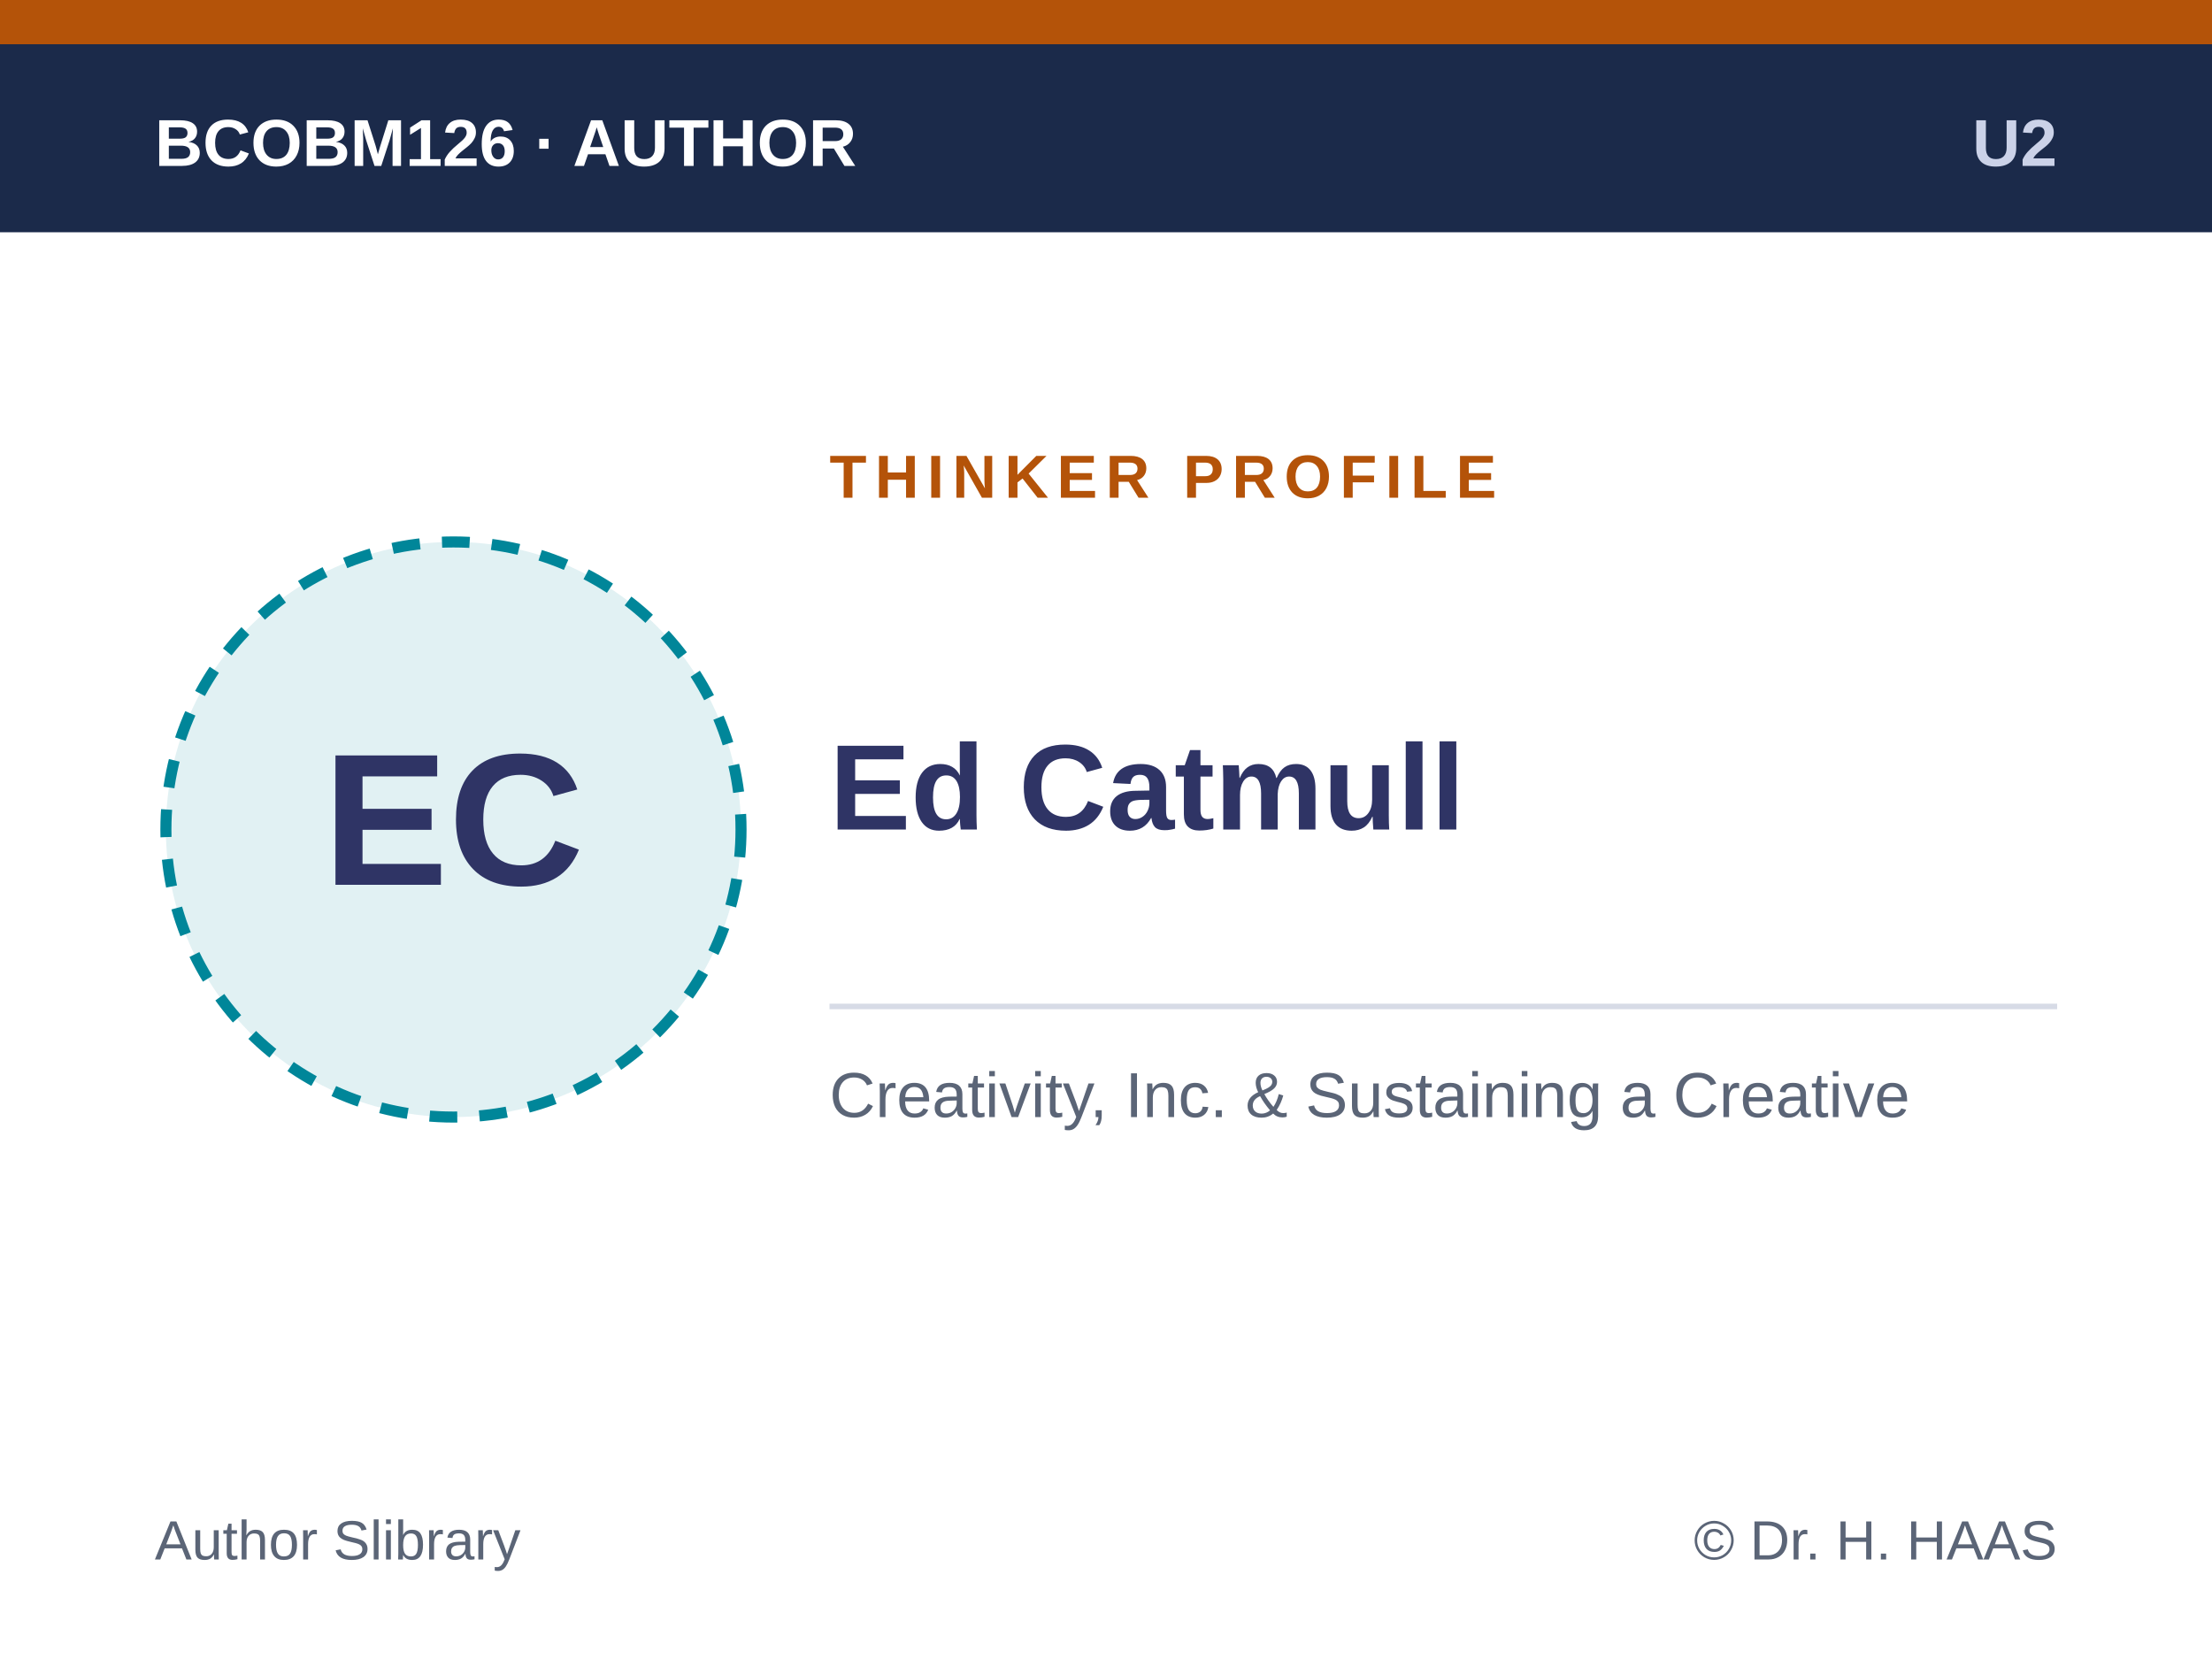
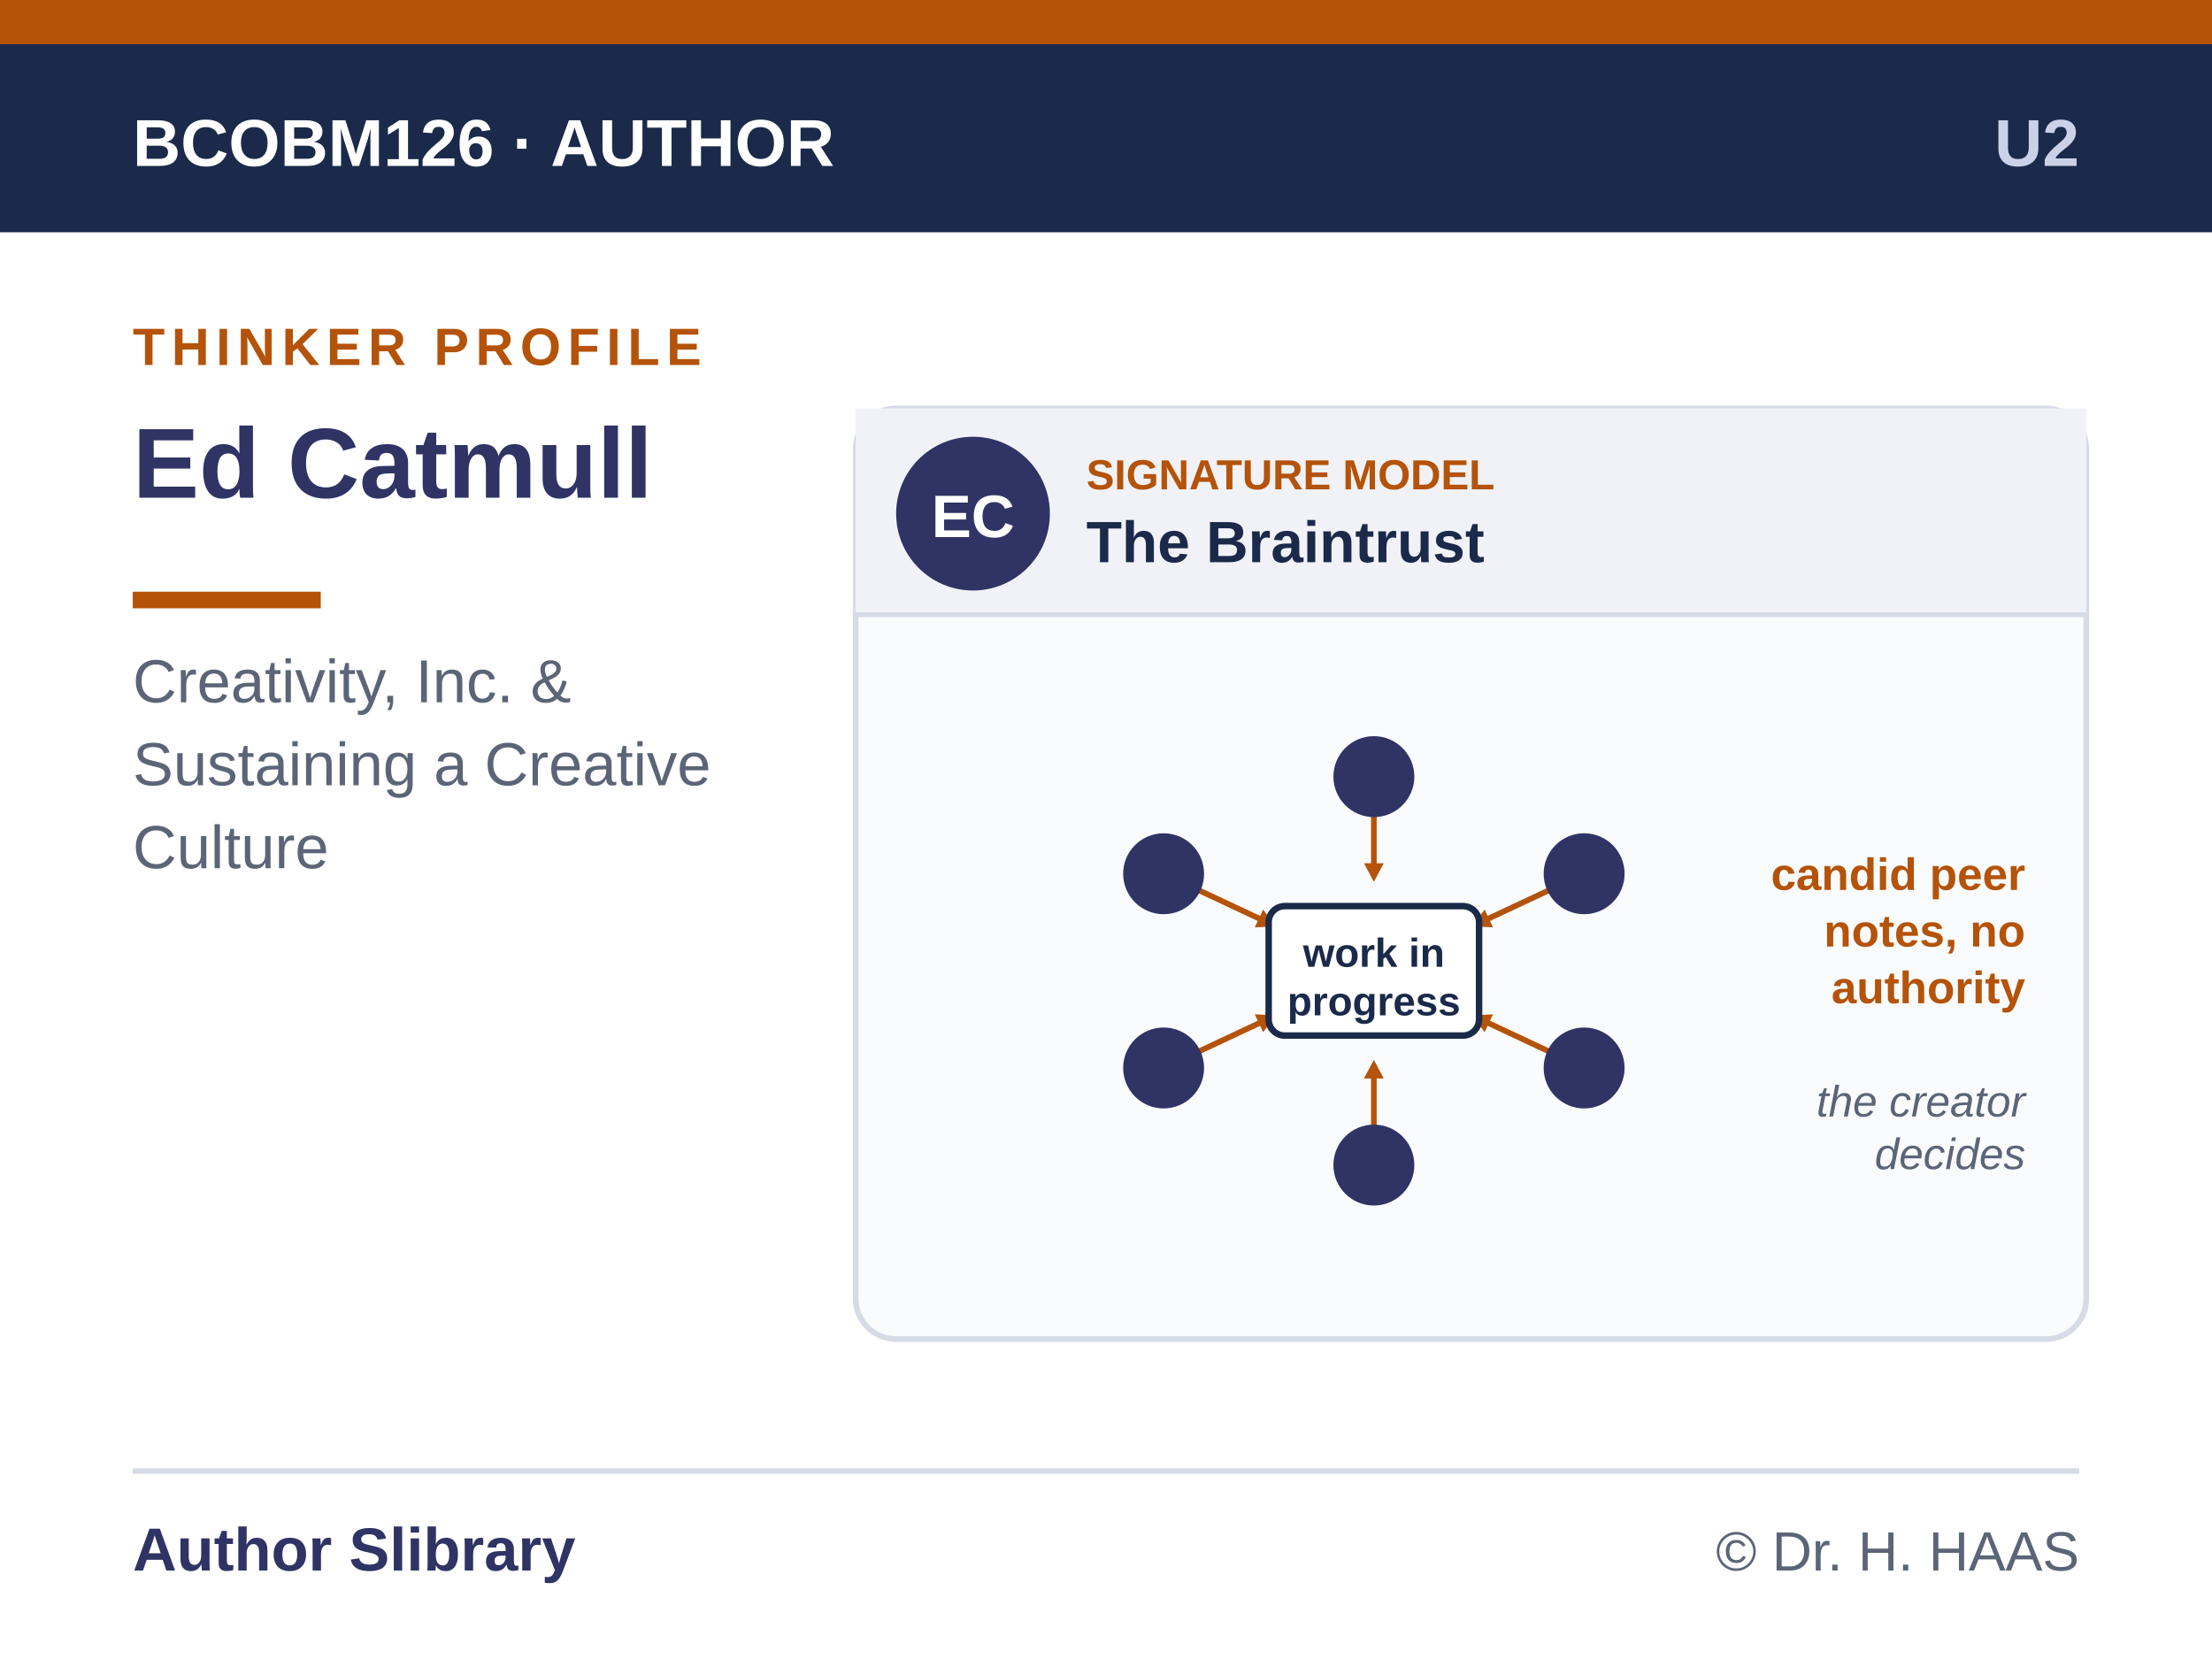
<svg xmlns="http://www.w3.org/2000/svg" viewBox="0 0 400 300" width="400" height="300" role="img" aria-label="Ed Catmull author thumbnail">
  <rect width="400" height="300" fill="#ffffff" />
-   <rect width="400" height="8" fill="#B45309" />
+   <rect width="400" height="8" fill="#b45309" />
  <rect x="0" y="8" width="400" height="34" fill="#1B2A4A" />
-   <text x="28" y="30" font-family="Arial, Helvetica, sans-serif" font-size="12" font-weight="700" fill="#ffffff">BCOBM126 · AUTHOR</text>
-   <text x="372" y="30" text-anchor="end" font-family="Arial, Helvetica, sans-serif" font-size="12" font-weight="700" fill="#cbd2e8">U2</text>
-   <circle cx="82" cy="150" r="52" fill="#008699" opacity="0.12" />
-   <circle cx="82" cy="150" r="52" fill="none" stroke="#008699" stroke-width="2" stroke-dasharray="5 4" />
-   <text x="82" y="160" text-anchor="middle" font-family="Arial, Helvetica, sans-serif" font-size="34" font-weight="700" fill="#2F3465">EC</text>
-   <text x="150" y="90" font-family="Arial, Helvetica, sans-serif" font-size="11" font-weight="700" letter-spacing="1.5" fill="#B45309">THINKER PROFILE</text>
-   <text x="150" y="150" font-family="Arial, Helvetica, sans-serif" font-size="22" font-weight="700" fill="#2F3465">
-     <tspan x="150" dy="0">Ed Catmull</tspan>
-   </text>
-   <line x1="150" y1="182" x2="372" y2="182" stroke="#d7dbe6" stroke-width="1" />
-   <text x="150" y="202" font-family="Arial, Helvetica, sans-serif" font-size="11.5" fill="#5b6577">Creativity, Inc. &amp; Sustaining a Creative</text>
-   <text x="28" y="282" font-family="Arial, Helvetica, sans-serif" font-size="10" fill="#5b6577">Author Slibrary</text>
-   <text x="372" y="282" text-anchor="end" font-family="Arial, Helvetica, sans-serif" font-size="10" fill="#5b6577">© Dr. H. HAAS</text>
+   <text x="24" y="30" font-family="Arial, Helvetica, sans-serif" font-size="12" font-weight="700" fill="#ffffff">BCOBM126 · AUTHOR</text>
+   <text x="376" y="30" text-anchor="end" font-family="Arial, Helvetica, sans-serif" font-size="12" font-weight="700" fill="#cbd2e8">U2</text>
+   <text x="24" y="66" font-family="Arial, Helvetica, sans-serif" font-size="9.5" font-weight="700" letter-spacing="1.2" fill="#B45309">THINKER PROFILE</text>
+   <text x="24" y="90" font-family="Arial, Helvetica, sans-serif" font-size="18" font-weight="700" fill="#2F3465">Ed Catmull</text>
+   <rect x="24" y="107" width="34" height="3" fill="#b45309" />
+   <text x="24" y="127" font-family="Arial, Helvetica, sans-serif" font-size="11" fill="#5b6577">Creativity, Inc. &amp;</text>
+   <text x="24" y="142" font-family="Arial, Helvetica, sans-serif" font-size="11" fill="#5b6577">Sustaining a Creative</text>
+   <text x="24" y="157" font-family="Arial, Helvetica, sans-serif" font-size="11" fill="#5b6577">Culture</text>
+   <svg x="154.0" y="56.0" width="224.0" height="204.0" preserveAspectRatio="xMidYMid meet" version="1.1" viewBox="0 0 153.071 116">
+     <path transform="matrix(1,0,0,-1,0,116)" d="M5.5 .5H147.571C150.335 .5 152.571 2.736 152.571 5.5V110.5C152.571 113.264 150.335 115.5 147.571 115.5H5.5C2.736 115.5 .5 113.264 .5 110.5V5.5C.5 2.736 2.736 .5 5.5 .5Z" fill="#fafbfd" fill-rule="evenodd" />
+     <path transform="matrix(1,0,0,-1,0,116)" stroke-width=".7" stroke-linecap="butt" stroke-miterlimit="10" stroke-linejoin="miter" fill="none" stroke="#d7dbe6" d="M5.5 .5H147.571C150.335 .5 152.571 2.736 152.571 5.5V110.5C152.571 113.264 150.335 115.5 147.571 115.5H5.5C2.736 115.5 .5 113.264 .5 110.5V5.5C.5 2.736 2.736 .5 5.5 .5Z" />
+     <path transform="matrix(1,0,0,-1,0,116)" d="M.5 90H152.571V115.5H.5Z" fill="#f1f2f7" fill-rule="evenodd" />
+     <path transform="matrix(1,0,0,-1,0,116)" d="M24.5 102.5C24.5 107.747 20.247 112 15 112 9.753 112 5.5 107.747 5.5 102.5 5.5 97.253 9.753 93 15 93 20.247 93 24.5 97.253 24.5 102.5" fill="#2f3465" fill-rule="evenodd" />
+     <text fill="#ffffff" xml:space="preserve" transform="matrix(1 0 -0 1 0 116)" font-size="7.4" font-family="Arial, Helvetica, sans-serif" font-weight="bold">
+       <tspan y="-99.6" x="9.861 14.796">EC</tspan>
+     </text>
+     <text fill="#b45309" xml:space="preserve" transform="matrix(1 0 -0 1 0 116)" font-size="5.2" font-family="Arial, Helvetica, sans-serif" font-weight="bold">
+       <tspan y="-105.5" x="29 33.068 35.114 39.76 44.114 48.468 52.246 56.6 60.954 65.023 67.068 72 76.646 81 85.068">SIGNATURE MODEL</tspan>
+     </text>
+     <text fill="#1b2a4a" xml:space="preserve" transform="matrix(1 0 -0 1 0 116)" font-size="7.2" font-family="Arial, Helvetica, sans-serif" font-weight="bold">
+       <tspan y="-96.5" x="29 33.399 37.798 41.802 43.803 49.002 51.802 55.806 57.807 62.206 64.604 67.405 71.804 75.807">The Braintrust</tspan>
+     </text>
+     <path transform="matrix(1,0,0,-1,0,116)" stroke-width=".6" stroke-linecap="round" stroke-miterlimit="10" stroke-linejoin="miter" fill="none" stroke="#d7dbe6" d="M.5 90H152.571" />
+     <path transform="matrix(1,0,0,-1,6.035455,110)" stroke-width=".7" stroke-linecap="round" stroke-miterlimit="10" stroke-linejoin="miter" fill="none" stroke="#b45309" d="M58.5 64V52.56" />
+     <path transform="matrix(1,0,0,-1,6.035455,110)" d="M58.5 51 59.721 53.296H57.279Z" fill="#b45309" fill-rule="evenodd" />
+     <path transform="matrix(1,0,0,-1,6.035455,110)" d="M63.5 64C63.5 66.761 61.261 69 58.5 69 55.739 69 53.5 66.761 53.5 64 53.5 61.239 55.739 59 58.5 59 61.261 59 63.5 61.239 63.5 64" fill="#2f3465" fill-rule="evenodd" />
+     <path transform="matrix(1,0,0,-1,6.035455,110)" stroke-width=".7" stroke-linecap="round" stroke-miterlimit="10" stroke-linejoin="miter" fill="none" stroke="#b45309" d="M32.519 52 44.963 46.163" />
+     <path transform="matrix(1,0,0,-1,6.035455,110)" d="M46.376 45.5 44.816 47.58 43.779 45.37Z" fill="#b45309" fill-rule="evenodd" />
+     <path transform="matrix(1,0,0,-1,6.035455,110)" d="M37.519 52C37.519 54.761 35.281 57 32.519 57 29.758 57 27.519 54.761 27.519 52 27.519 49.239 29.758 47 32.519 47 35.281 47 37.519 49.239 37.519 52" fill="#2f3465" fill-rule="evenodd" />
+     <path transform="matrix(1,0,0,-1,6.035455,110)" stroke-width=".7" stroke-linecap="round" stroke-miterlimit="10" stroke-linejoin="miter" fill="none" stroke="#b45309" d="M32.519 28 44.963 33.837" />
+     <path transform="matrix(1,0,0,-1,6.035455,110)" d="M46.376 34.5 43.779 34.63 44.816 32.42Z" fill="#b45309" fill-rule="evenodd" />
+     <path transform="matrix(1,0,0,-1,6.035455,110)" d="M37.519 28C37.519 30.761 35.281 33 32.519 33 29.758 33 27.519 30.761 27.519 28 27.519 25.239 29.758 23 32.519 23 35.281 23 37.519 25.239 37.519 28" fill="#2f3465" fill-rule="evenodd" />
+     <path transform="matrix(1,0,0,-1,6.035455,110)" stroke-width=".7" stroke-linecap="round" stroke-miterlimit="10" stroke-linejoin="miter" fill="none" stroke="#b45309" d="M58.5 16V27.44" />
+     <path transform="matrix(1,0,0,-1,6.035455,110)" d="M58.5 29 57.279 26.704H59.721Z" fill="#b45309" fill-rule="evenodd" />
+     <path transform="matrix(1,0,0,-1,6.035455,110)" d="M63.5 16C63.5 18.761 61.261 21 58.5 21 55.739 21 53.5 18.761 53.5 16 53.5 13.239 55.739 11 58.5 11 61.261 11 63.5 13.239 63.5 16" fill="#2f3465" fill-rule="evenodd" />
+     <path transform="matrix(1,0,0,-1,6.035455,110)" stroke-width=".7" stroke-linecap="round" stroke-miterlimit="10" stroke-linejoin="miter" fill="none" stroke="#b45309" d="M84.481 28 72.037 33.837" />
+     <path transform="matrix(1,0,0,-1,6.035455,110)" d="M70.624 34.5 72.184 32.42 73.221 34.63Z" fill="#b45309" fill-rule="evenodd" />
+     <path transform="matrix(1,0,0,-1,6.035455,110)" d="M89.481 28C89.481 30.761 87.242 33 84.481 33 81.719 33 79.481 30.761 79.481 28 79.481 25.239 81.719 23 84.481 23 87.242 23 89.481 25.239 89.481 28" fill="#2f3465" fill-rule="evenodd" />
+     <path transform="matrix(1,0,0,-1,6.035455,110)" stroke-width=".7" stroke-linecap="round" stroke-miterlimit="10" stroke-linejoin="miter" fill="none" stroke="#b45309" d="M84.481 52 72.037 46.163" />
+     <path transform="matrix(1,0,0,-1,6.035455,110)" d="M70.624 45.5 73.221 45.37 72.184 47.58Z" fill="#b45309" fill-rule="evenodd" />
+     <path transform="matrix(1,0,0,-1,6.035455,110)" d="M89.481 52C89.481 54.761 87.242 57 84.481 57 81.719 57 79.481 54.761 79.481 52 79.481 49.239 81.719 47 84.481 47 87.242 47 89.481 49.239 89.481 52" fill="#2f3465" fill-rule="evenodd" />
+     <path transform="matrix(1,0,0,-1,6.035455,110)" d="M47.5 32H69.5C70.606 32 71.5 32.894 71.5 34V46C71.5 47.106 70.606 48 69.5 48H47.5C46.394 48 45.5 47.106 45.5 46V34C45.5 32.894 46.394 32 47.5 32Z" fill="#ffffff" fill-rule="evenodd" />
+     <path transform="matrix(1,0,0,-1,6.035455,110)" stroke-width=".8" stroke-linecap="butt" stroke-miterlimit="10" stroke-linejoin="miter" fill="none" stroke="#1b2a4a" d="M47.5 32H69.5C70.606 32 71.5 32.894 71.5 34V46C71.5 47.106 70.606 48 69.5 48H47.5C46.394 48 45.5 47.106 45.5 46V34C45.5 32.894 46.394 32 47.5 32Z" />
+     <text fill="#1b2a4a" xml:space="preserve" transform="matrix(1 0 -0 1 6.035455 110)" font-size="5" font-family="Arial, Helvetica, sans-serif" font-weight="bold">
+       <tspan y="-40.5" x="49.748 53.638 56.693 58.638 61.417 62.807 64.198">work in</tspan>
+     </text>
+     <text fill="#1b2a4a" xml:space="preserve" transform="matrix(1 0 -0 1 6.035455 110)" font-size="5" font-family="Arial, Helvetica, sans-serif" font-weight="bold">
+       <tspan y="-34.5" x="47.803 50.858 52.803 55.858 58.913 60.858 63.638 66.418">progress</tspan>
+     </text>
+     <text fill="#b45309" xml:space="preserve" transform="matrix(1 0 -0 1 6.035455 110)" font-size="5.6" font-family="Arial, Helvetica, sans-serif" font-weight="bold">
+       <tspan y="-50" x="107.567 110.681 113.794 117.216 120.638 122.194 125.616 127.173 130.594 133.708 136.822">candid peer</tspan>
+     </text>
+     <text fill="#b45309" xml:space="preserve" transform="matrix(1 0 -0 1 6.035455 110)" font-size="5.6" font-family="Arial, Helvetica, sans-serif" font-weight="bold">
+       <tspan y="-43" x="114.108 117.53 120.951 122.816 125.93 129.043 130.6 132.157 135.578">notes, no</tspan>
+     </text>
+     <text fill="#b45309" xml:space="preserve" transform="matrix(1 0 -0 1 6.035455 110)" font-size="5.6" font-family="Arial, Helvetica, sans-serif" font-weight="bold">
+       <tspan y="-36" x="115.043 118.157 121.578 123.443 126.865 130.286 132.465 134.022 135.886">authority</tspan>
+     </text>
+     <text fill="#5b6577" xml:space="preserve" transform="matrix(1 0 -0 1 6.035455 110)" font-size="5.4" font-family="Arial, Helvetica, sans-serif" font-style="italic">
+       <tspan y="-22" x="113.188 114.689 117.692 120.694 122.195 124.895 126.693 129.696 132.698 134.199 137.202">the creator</tspan>
+     </text>
+     <text fill="#5b6577" xml:space="preserve" transform="matrix(1 0 -0 1 6.035455 110)" font-size="5.4" font-family="Arial, Helvetica, sans-serif" font-style="italic">
+       <tspan y="-15.5" x="120.392 123.394 126.396 129.096 130.295 133.298 136.3">decides</tspan>
+     </text>
+   </svg>
+   <line x1="24" y1="266" x2="376" y2="266" stroke="#d7dbe6" stroke-width="1" />
+   <text x="24" y="284" font-family="Arial, Helvetica, sans-serif" font-size="11" font-weight="700" fill="#2F3465">Author Slibrary</text>
+   <text x="376" y="284" text-anchor="end" font-family="Arial, Helvetica, sans-serif" font-size="10" fill="#5b6577">© Dr. H. HAAS</text>
</svg>
